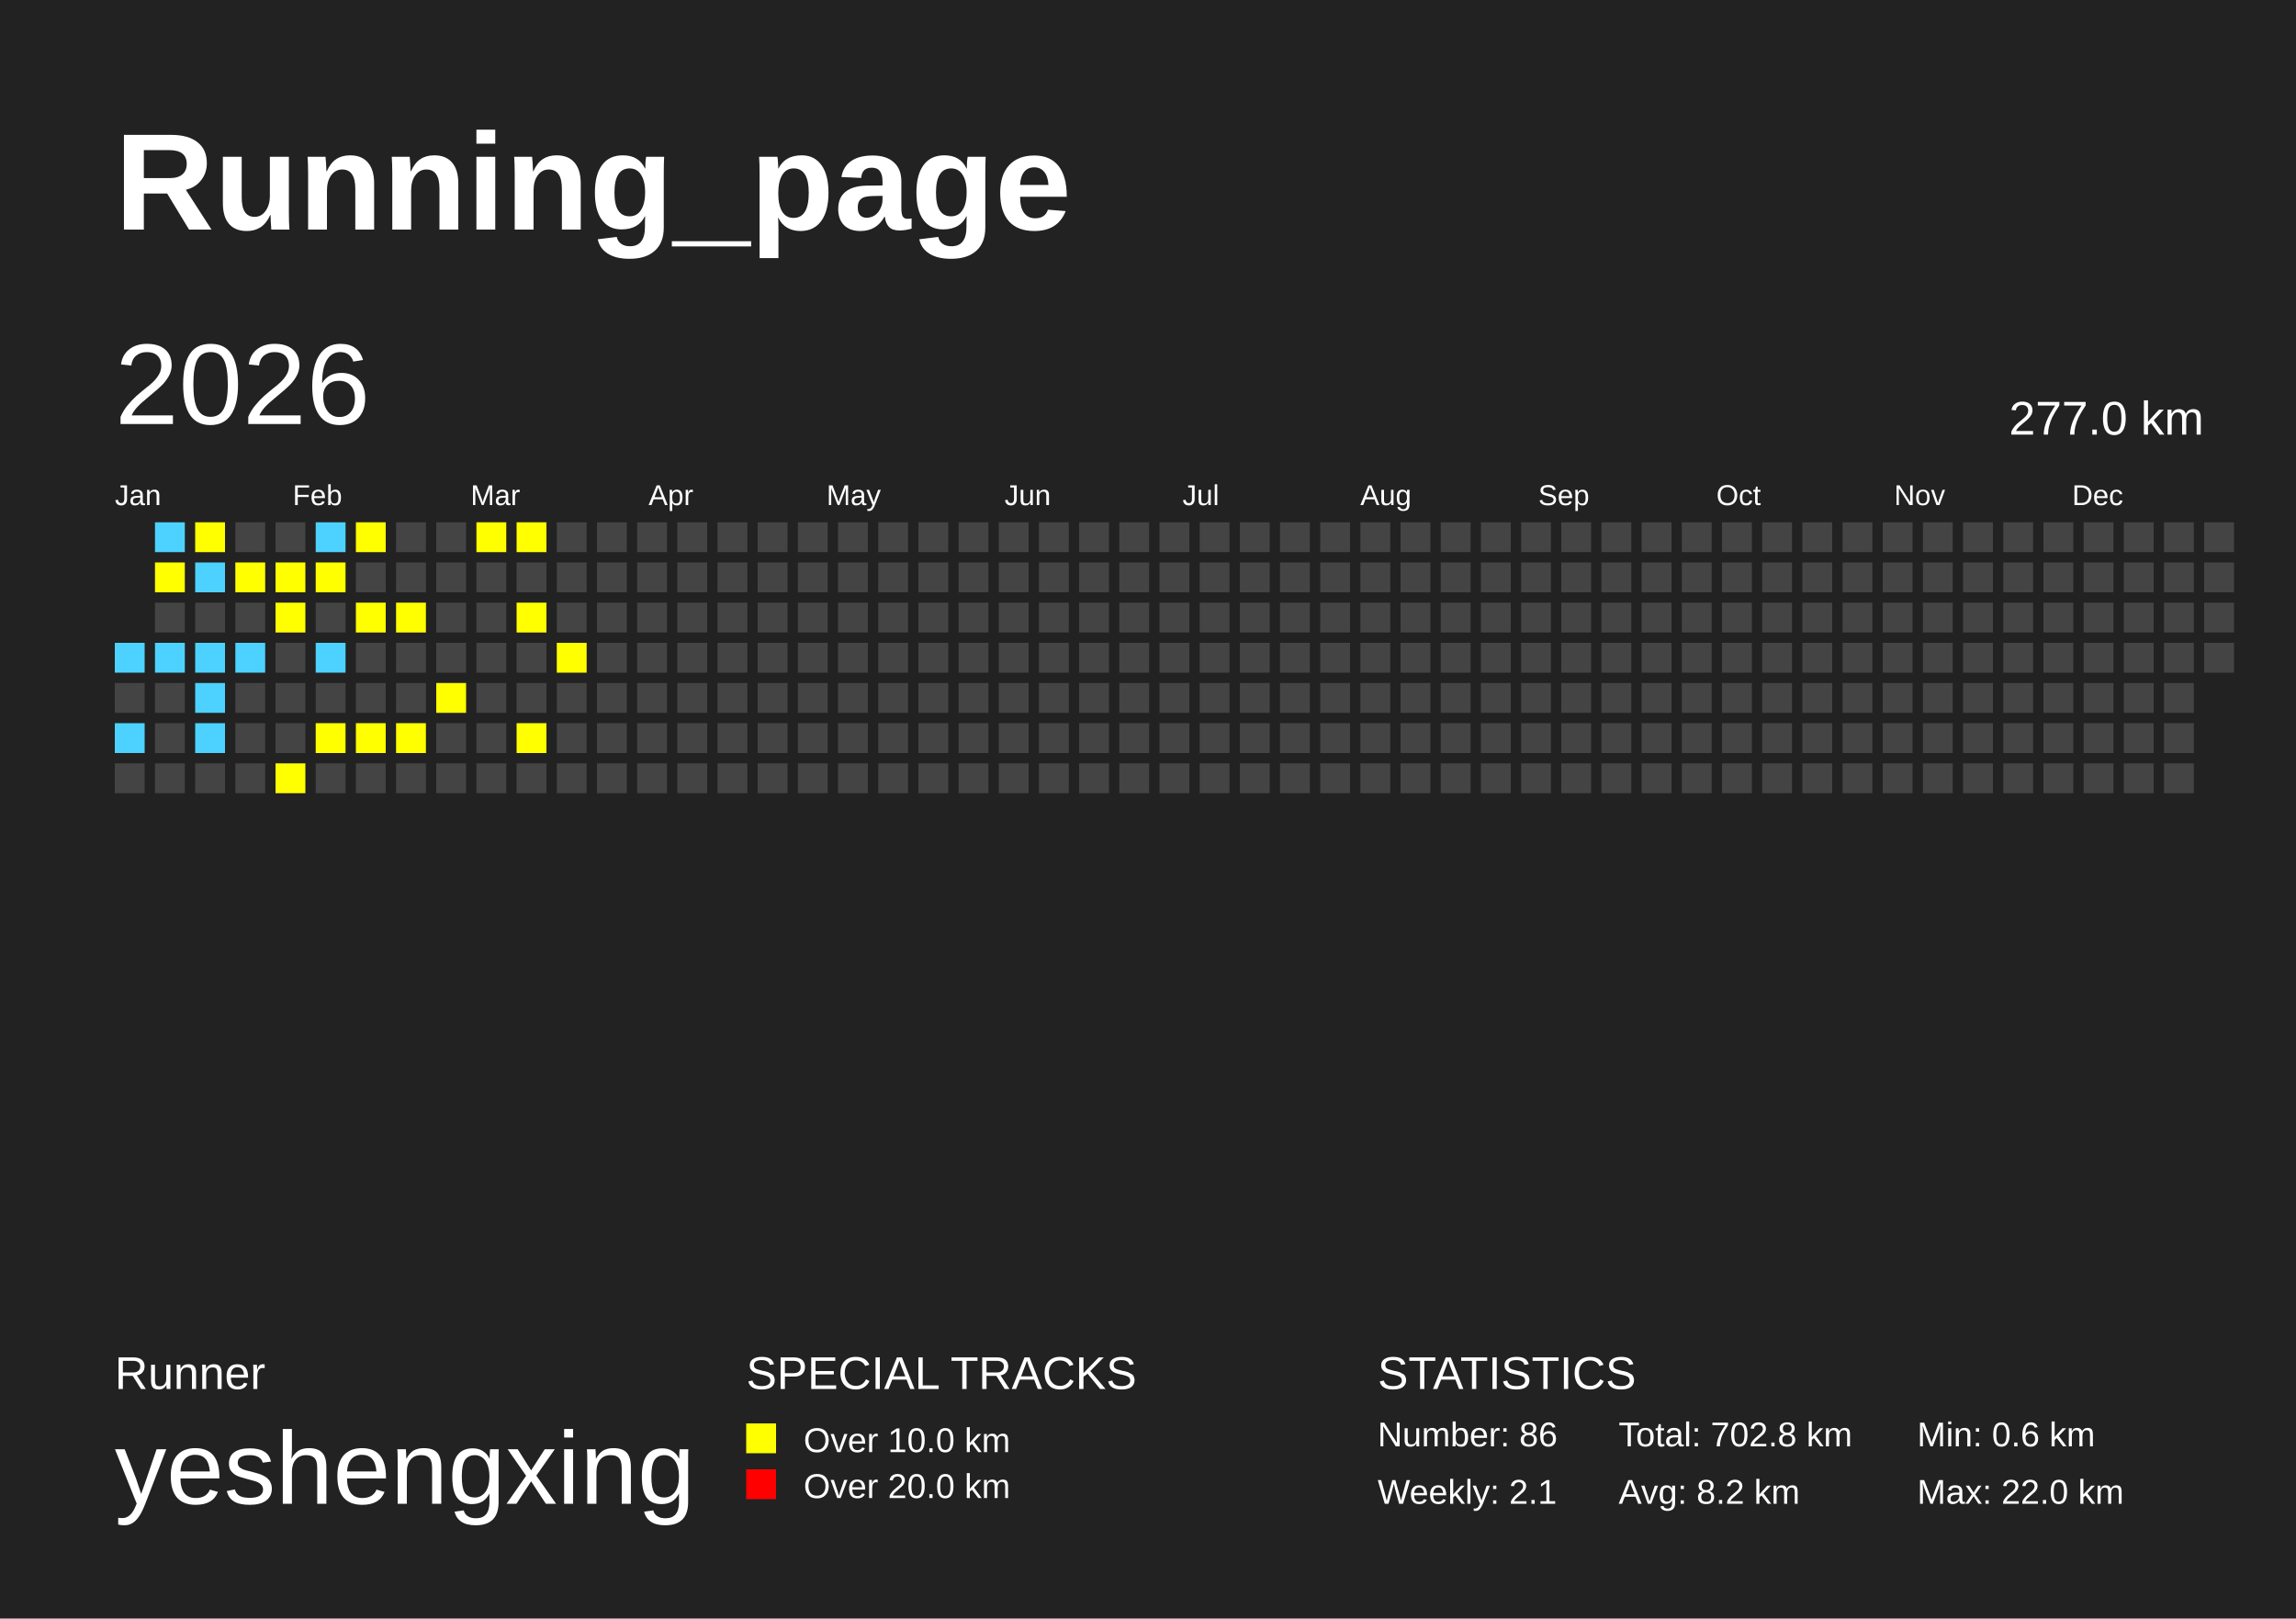
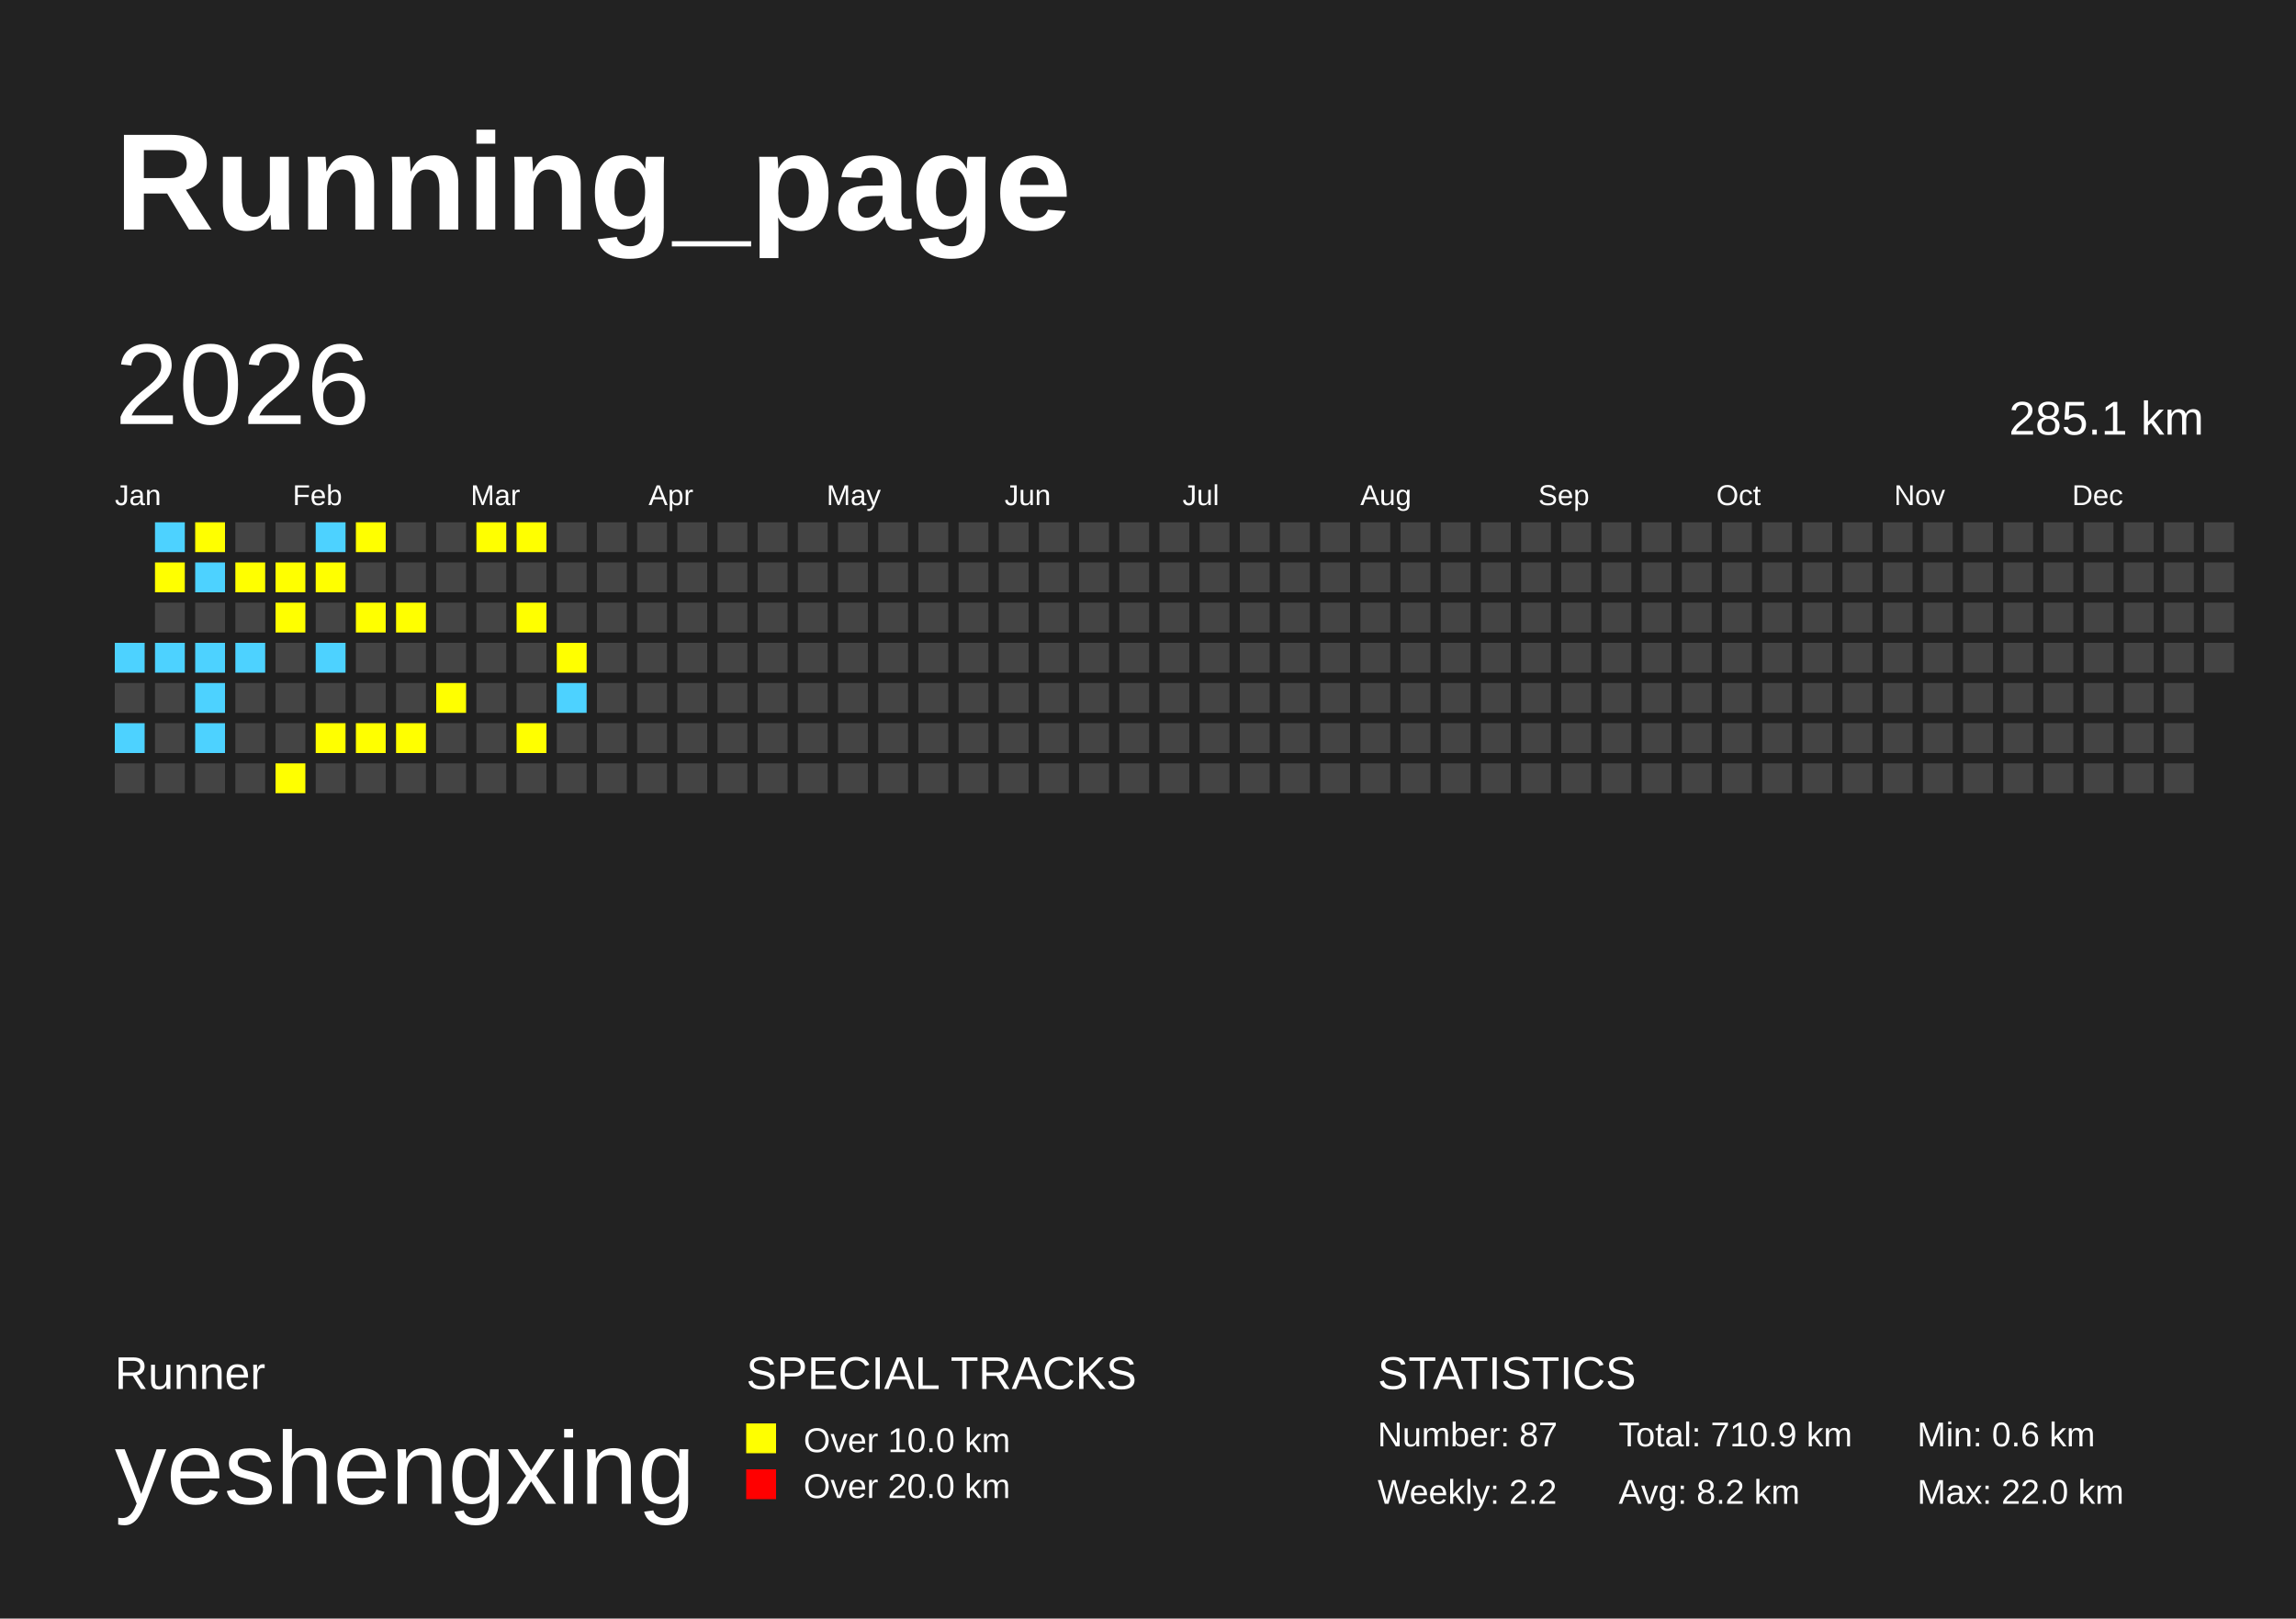
<svg xmlns="http://www.w3.org/2000/svg" baseProfile="full" height="141mm" version="1.1" viewBox="0,0,200,141" width="200mm">
  <defs />
  <rect fill="#222222" height="141" width="200" x="0" y="0" />
  <text fill="#FFFFFF" style="font-size:12px; font-family:Arial; font-weight:bold;" x="10" y="20">Running_page</text>
  <text fill="#FFFFFF" style="font-size:4px; font-family:Arial" x="10" y="121">Runner</text>
  <text fill="#FFFFFF" style="font-size:9px; font-family:Arial" x="10" y="131">yeshengxing</text>
  <text fill="#FFFFFF" style="font-size:4px; font-family:Arial" x="65" y="121">SPECIAL TRACKS</text>
  <rect fill="yellow" height="2.6" width="2.6" x="65" y="124" />
  <text fill="#FFFFFF" style="font-size:3px; font-family:Arial" x="70" y="126.5">Over 10.0 km</text>
  <rect fill="red" height="2.6" width="2.6" x="65" y="128" />
  <text fill="#FFFFFF" style="font-size:3px; font-family:Arial" x="70" y="130.5">Over 20.0 km</text>
  <text fill="#FFFFFF" style="font-size:4px; font-family:Arial" x="120" y="121">STATISTICS</text>
-   <text fill="#FFFFFF" style="font-size:3px; font-family:Arial" x="120" y="126">Number: 86</text>
-   <text fill="#FFFFFF" style="font-size:3px; font-family:Arial" x="120" y="131">Weekly: 2.1</text>
-   <text fill="#FFFFFF" style="font-size:3px; font-family:Arial" x="141" y="126">Total: 702.8 km</text>
+   <text fill="#FFFFFF" style="font-size:3px; font-family:Arial" x="120" y="126">Number: 87</text>
+   <text fill="#FFFFFF" style="font-size:3px; font-family:Arial" x="120" y="131">Weekly: 2.2</text>
+   <text fill="#FFFFFF" style="font-size:3px; font-family:Arial" x="141" y="126">Total: 710.9 km</text>
  <text fill="#FFFFFF" style="font-size:3px; font-family:Arial" x="141" y="131">Avg: 8.2 km</text>
  <text fill="#FFFFFF" style="font-size:3px; font-family:Arial" x="167" y="126">Min: 0.6 km</text>
  <text fill="#FFFFFF" style="font-size:3px; font-family:Arial" x="167" y="131">Max: 22.0 km</text>
  <text dominant-baseline="hanging" fill="#FFFFFF" style="font-size:10.0px; font-family:Arial;" x="10" y="30">2026</text>
-   <text dominant-baseline="hanging" fill="#FFFFFF" style="font-size:4.125px; font-family:Arial;" x="175" y="35">277.0 km</text>
+   <text dominant-baseline="hanging" fill="#FFFFFF" style="font-size:4.125px; font-family:Arial;" x="175" y="35">285.1 km</text>
  <text fill="#FFFFFF" style="font-size:2.5px; font-family:Arial" x="10.0" y="44">Jan</text>
  <text fill="#FFFFFF" style="font-size:2.5px; font-family:Arial" x="25.5" y="44">Feb</text>
  <text fill="#FFFFFF" style="font-size:2.5px; font-family:Arial" x="41.0" y="44">Mar</text>
  <text fill="#FFFFFF" style="font-size:2.5px; font-family:Arial" x="56.5" y="44">Apr</text>
  <text fill="#FFFFFF" style="font-size:2.5px; font-family:Arial" x="72.0" y="44">May</text>
  <text fill="#FFFFFF" style="font-size:2.5px; font-family:Arial" x="87.5" y="44">Jun</text>
  <text fill="#FFFFFF" style="font-size:2.5px; font-family:Arial" x="103.0" y="44">Jul</text>
  <text fill="#FFFFFF" style="font-size:2.5px; font-family:Arial" x="118.5" y="44">Aug</text>
  <text fill="#FFFFFF" style="font-size:2.5px; font-family:Arial" x="134.0" y="44">Sep</text>
  <text fill="#FFFFFF" style="font-size:2.5px; font-family:Arial" x="149.5" y="44">Oct</text>
  <text fill="#FFFFFF" style="font-size:2.5px; font-family:Arial" x="165.0" y="44">Nov</text>
  <text fill="#FFFFFF" style="font-size:2.5px; font-family:Arial" x="180.5" y="44">Dec</text>
  <rect fill="#4DD2FF" height="2.6" width="2.6" x="10.0" y="56.0" />
  <rect fill="#444444" height="2.6" width="2.6" x="10.0" y="59.5" />
  <rect fill="#4DD2FF" height="2.6" width="2.6" x="10.0" y="63.0" />
  <rect fill="#444444" height="2.6" width="2.6" x="10.0" y="66.5" />
  <rect fill="#4DD2FF" height="2.6" width="2.6" x="13.5" y="45.5" />
  <rect fill="yellow" height="2.6" width="2.6" x="13.5" y="49.0" />
  <rect fill="#444444" height="2.6" width="2.6" x="13.5" y="52.5" />
  <rect fill="#4DD2FF" height="2.6" width="2.6" x="13.5" y="56.0" />
  <rect fill="#444444" height="2.6" width="2.6" x="13.5" y="59.5" />
  <rect fill="#444444" height="2.6" width="2.6" x="13.5" y="63.0" />
  <rect fill="#444444" height="2.6" width="2.6" x="13.5" y="66.5" />
  <rect fill="yellow" height="2.6" width="2.6" x="17.0" y="45.5" />
  <rect fill="#4DD2FF" height="2.6" width="2.6" x="17.0" y="49.0" />
  <rect fill="#444444" height="2.6" width="2.6" x="17.0" y="52.5" />
  <rect fill="#4DD2FF" height="2.6" width="2.6" x="17.0" y="56.0" />
  <rect fill="#4DD2FF" height="2.6" width="2.6" x="17.0" y="59.5" />
  <rect fill="#4DD2FF" height="2.6" width="2.6" x="17.0" y="63.0" />
  <rect fill="#444444" height="2.6" width="2.6" x="17.0" y="66.5" />
  <rect fill="#444444" height="2.6" width="2.6" x="20.5" y="45.5" />
  <rect fill="yellow" height="2.6" width="2.6" x="20.5" y="49.0" />
  <rect fill="#444444" height="2.6" width="2.6" x="20.5" y="52.5" />
  <rect fill="#4DD2FF" height="2.6" width="2.6" x="20.5" y="56.0" />
  <rect fill="#444444" height="2.6" width="2.6" x="20.5" y="59.5" />
  <rect fill="#444444" height="2.6" width="2.6" x="20.5" y="63.0" />
  <rect fill="#444444" height="2.6" width="2.6" x="20.5" y="66.5" />
  <rect fill="#444444" height="2.6" width="2.6" x="24.0" y="45.5" />
  <rect fill="yellow" height="2.6" width="2.6" x="24.0" y="49.0" />
  <rect fill="yellow" height="2.6" width="2.6" x="24.0" y="52.5" />
  <rect fill="#444444" height="2.6" width="2.6" x="24.0" y="56.0" />
  <rect fill="#444444" height="2.6" width="2.6" x="24.0" y="59.5" />
  <rect fill="#444444" height="2.6" width="2.6" x="24.0" y="63.0" />
  <rect fill="yellow" height="2.6" width="2.6" x="24.0" y="66.5" />
  <rect fill="#4DD2FF" height="2.6" width="2.6" x="27.5" y="45.5" />
  <rect fill="yellow" height="2.6" width="2.6" x="27.5" y="49.0" />
  <rect fill="#444444" height="2.6" width="2.6" x="27.5" y="52.5" />
  <rect fill="#4DD2FF" height="2.6" width="2.6" x="27.5" y="56.0" />
  <rect fill="#444444" height="2.6" width="2.6" x="27.5" y="59.5" />
  <rect fill="yellow" height="2.6" width="2.6" x="27.5" y="63.0" />
  <rect fill="#444444" height="2.6" width="2.6" x="27.5" y="66.5" />
  <rect fill="yellow" height="2.6" width="2.6" x="31.0" y="45.5" />
  <rect fill="#444444" height="2.6" width="2.6" x="31.0" y="49.0" />
  <rect fill="yellow" height="2.6" width="2.6" x="31.0" y="52.5" />
  <rect fill="#444444" height="2.6" width="2.6" x="31.0" y="56.0" />
  <rect fill="#444444" height="2.6" width="2.6" x="31.0" y="59.5" />
  <rect fill="yellow" height="2.6" width="2.6" x="31.0" y="63.0" />
  <rect fill="#444444" height="2.6" width="2.6" x="31.0" y="66.5" />
  <rect fill="#444444" height="2.6" width="2.6" x="34.5" y="45.5" />
  <rect fill="#444444" height="2.6" width="2.6" x="34.5" y="49.0" />
  <rect fill="yellow" height="2.6" width="2.6" x="34.5" y="52.5" />
  <rect fill="#444444" height="2.6" width="2.6" x="34.5" y="56.0" />
  <rect fill="#444444" height="2.6" width="2.6" x="34.5" y="59.5" />
  <rect fill="yellow" height="2.6" width="2.6" x="34.5" y="63.0" />
  <rect fill="#444444" height="2.6" width="2.6" x="34.5" y="66.5" />
  <rect fill="#444444" height="2.6" width="2.6" x="38.0" y="45.5" />
  <rect fill="#444444" height="2.6" width="2.6" x="38.0" y="49.0" />
  <rect fill="#444444" height="2.6" width="2.6" x="38.0" y="52.5" />
  <rect fill="#444444" height="2.6" width="2.6" x="38.0" y="56.0" />
  <rect fill="yellow" height="2.6" width="2.6" x="38.0" y="59.5" />
  <rect fill="#444444" height="2.6" width="2.6" x="38.0" y="63.0" />
  <rect fill="#444444" height="2.6" width="2.6" x="38.0" y="66.5" />
  <rect fill="yellow" height="2.6" width="2.6" x="41.5" y="45.5" />
  <rect fill="#444444" height="2.6" width="2.6" x="41.5" y="49.0" />
  <rect fill="#444444" height="2.6" width="2.6" x="41.5" y="52.5" />
  <rect fill="#444444" height="2.6" width="2.6" x="41.5" y="56.0" />
  <rect fill="#444444" height="2.6" width="2.6" x="41.5" y="59.5" />
  <rect fill="#444444" height="2.6" width="2.6" x="41.5" y="63.0" />
  <rect fill="#444444" height="2.6" width="2.6" x="41.5" y="66.5" />
  <rect fill="yellow" height="2.6" width="2.6" x="45.0" y="45.5" />
  <rect fill="#444444" height="2.6" width="2.6" x="45.0" y="49.0" />
  <rect fill="yellow" height="2.6" width="2.6" x="45.0" y="52.5" />
  <rect fill="#444444" height="2.6" width="2.6" x="45.0" y="56.0" />
  <rect fill="#444444" height="2.6" width="2.6" x="45.0" y="59.5" />
  <rect fill="yellow" height="2.6" width="2.6" x="45.0" y="63.0" />
  <rect fill="#444444" height="2.6" width="2.6" x="45.0" y="66.5" />
  <rect fill="#444444" height="2.6" width="2.6" x="48.5" y="45.5" />
  <rect fill="#444444" height="2.6" width="2.6" x="48.5" y="49.0" />
  <rect fill="#444444" height="2.6" width="2.6" x="48.5" y="52.5" />
  <rect fill="yellow" height="2.6" width="2.6" x="48.5" y="56.0" />
-   <rect fill="#444444" height="2.6" width="2.6" x="48.5" y="59.5" />
+   <rect fill="#4DD2FF" height="2.6" width="2.6" x="48.5" y="59.5" />
  <rect fill="#444444" height="2.6" width="2.6" x="48.5" y="63.0" />
  <rect fill="#444444" height="2.6" width="2.6" x="48.5" y="66.5" />
  <rect fill="#444444" height="2.6" width="2.6" x="52.0" y="45.5" />
  <rect fill="#444444" height="2.6" width="2.6" x="52.0" y="49.0" />
  <rect fill="#444444" height="2.6" width="2.6" x="52.0" y="52.5" />
  <rect fill="#444444" height="2.6" width="2.6" x="52.0" y="56.0" />
  <rect fill="#444444" height="2.6" width="2.6" x="52.0" y="59.5" />
  <rect fill="#444444" height="2.6" width="2.6" x="52.0" y="63.0" />
  <rect fill="#444444" height="2.6" width="2.6" x="52.0" y="66.5" />
  <rect fill="#444444" height="2.6" width="2.6" x="55.5" y="45.5" />
  <rect fill="#444444" height="2.6" width="2.6" x="55.5" y="49.0" />
  <rect fill="#444444" height="2.6" width="2.6" x="55.5" y="52.5" />
  <rect fill="#444444" height="2.6" width="2.6" x="55.5" y="56.0" />
  <rect fill="#444444" height="2.6" width="2.6" x="55.5" y="59.5" />
  <rect fill="#444444" height="2.6" width="2.6" x="55.5" y="63.0" />
  <rect fill="#444444" height="2.6" width="2.6" x="55.5" y="66.5" />
  <rect fill="#444444" height="2.6" width="2.6" x="59.0" y="45.5" />
  <rect fill="#444444" height="2.6" width="2.6" x="59.0" y="49.0" />
  <rect fill="#444444" height="2.6" width="2.6" x="59.0" y="52.5" />
  <rect fill="#444444" height="2.6" width="2.6" x="59.0" y="56.0" />
  <rect fill="#444444" height="2.6" width="2.6" x="59.0" y="59.5" />
  <rect fill="#444444" height="2.6" width="2.6" x="59.0" y="63.0" />
  <rect fill="#444444" height="2.6" width="2.6" x="59.0" y="66.5" />
  <rect fill="#444444" height="2.6" width="2.6" x="62.5" y="45.5" />
  <rect fill="#444444" height="2.6" width="2.6" x="62.5" y="49.0" />
  <rect fill="#444444" height="2.6" width="2.6" x="62.5" y="52.5" />
  <rect fill="#444444" height="2.6" width="2.6" x="62.5" y="56.0" />
  <rect fill="#444444" height="2.6" width="2.6" x="62.5" y="59.5" />
  <rect fill="#444444" height="2.6" width="2.6" x="62.5" y="63.0" />
  <rect fill="#444444" height="2.6" width="2.6" x="62.5" y="66.5" />
  <rect fill="#444444" height="2.6" width="2.6" x="66.0" y="45.5" />
  <rect fill="#444444" height="2.6" width="2.6" x="66.0" y="49.0" />
  <rect fill="#444444" height="2.6" width="2.6" x="66.0" y="52.5" />
  <rect fill="#444444" height="2.6" width="2.6" x="66.0" y="56.0" />
  <rect fill="#444444" height="2.6" width="2.6" x="66.0" y="59.5" />
  <rect fill="#444444" height="2.6" width="2.6" x="66.0" y="63.0" />
  <rect fill="#444444" height="2.6" width="2.6" x="66.0" y="66.5" />
  <rect fill="#444444" height="2.6" width="2.6" x="69.5" y="45.5" />
  <rect fill="#444444" height="2.6" width="2.6" x="69.5" y="49.0" />
  <rect fill="#444444" height="2.6" width="2.6" x="69.5" y="52.5" />
  <rect fill="#444444" height="2.6" width="2.6" x="69.5" y="56.0" />
  <rect fill="#444444" height="2.6" width="2.6" x="69.5" y="59.5" />
  <rect fill="#444444" height="2.6" width="2.6" x="69.5" y="63.0" />
  <rect fill="#444444" height="2.6" width="2.6" x="69.5" y="66.5" />
  <rect fill="#444444" height="2.6" width="2.6" x="73.0" y="45.5" />
  <rect fill="#444444" height="2.6" width="2.6" x="73.0" y="49.0" />
  <rect fill="#444444" height="2.6" width="2.6" x="73.0" y="52.5" />
  <rect fill="#444444" height="2.6" width="2.6" x="73.0" y="56.0" />
  <rect fill="#444444" height="2.6" width="2.6" x="73.0" y="59.5" />
  <rect fill="#444444" height="2.6" width="2.6" x="73.0" y="63.0" />
  <rect fill="#444444" height="2.6" width="2.6" x="73.0" y="66.5" />
  <rect fill="#444444" height="2.6" width="2.6" x="76.5" y="45.5" />
  <rect fill="#444444" height="2.6" width="2.6" x="76.5" y="49.0" />
  <rect fill="#444444" height="2.6" width="2.6" x="76.5" y="52.5" />
  <rect fill="#444444" height="2.6" width="2.6" x="76.5" y="56.0" />
  <rect fill="#444444" height="2.6" width="2.6" x="76.5" y="59.5" />
  <rect fill="#444444" height="2.6" width="2.6" x="76.5" y="63.0" />
  <rect fill="#444444" height="2.6" width="2.6" x="76.5" y="66.5" />
  <rect fill="#444444" height="2.6" width="2.6" x="80.0" y="45.5" />
  <rect fill="#444444" height="2.6" width="2.6" x="80.0" y="49.0" />
  <rect fill="#444444" height="2.6" width="2.6" x="80.0" y="52.5" />
  <rect fill="#444444" height="2.6" width="2.6" x="80.0" y="56.0" />
  <rect fill="#444444" height="2.6" width="2.6" x="80.0" y="59.5" />
  <rect fill="#444444" height="2.6" width="2.6" x="80.0" y="63.0" />
  <rect fill="#444444" height="2.6" width="2.6" x="80.0" y="66.5" />
  <rect fill="#444444" height="2.6" width="2.6" x="83.5" y="45.5" />
  <rect fill="#444444" height="2.6" width="2.6" x="83.5" y="49.0" />
  <rect fill="#444444" height="2.6" width="2.6" x="83.5" y="52.5" />
  <rect fill="#444444" height="2.6" width="2.6" x="83.5" y="56.0" />
  <rect fill="#444444" height="2.6" width="2.6" x="83.5" y="59.5" />
  <rect fill="#444444" height="2.6" width="2.6" x="83.5" y="63.0" />
  <rect fill="#444444" height="2.6" width="2.6" x="83.5" y="66.5" />
  <rect fill="#444444" height="2.6" width="2.6" x="87.0" y="45.5" />
  <rect fill="#444444" height="2.6" width="2.6" x="87.0" y="49.0" />
  <rect fill="#444444" height="2.6" width="2.6" x="87.0" y="52.5" />
  <rect fill="#444444" height="2.6" width="2.6" x="87.0" y="56.0" />
  <rect fill="#444444" height="2.6" width="2.6" x="87.0" y="59.5" />
  <rect fill="#444444" height="2.6" width="2.6" x="87.0" y="63.0" />
  <rect fill="#444444" height="2.6" width="2.6" x="87.0" y="66.5" />
  <rect fill="#444444" height="2.6" width="2.6" x="90.5" y="45.5" />
  <rect fill="#444444" height="2.6" width="2.6" x="90.5" y="49.0" />
  <rect fill="#444444" height="2.6" width="2.6" x="90.5" y="52.5" />
  <rect fill="#444444" height="2.6" width="2.6" x="90.5" y="56.0" />
  <rect fill="#444444" height="2.6" width="2.6" x="90.5" y="59.5" />
  <rect fill="#444444" height="2.6" width="2.6" x="90.5" y="63.0" />
  <rect fill="#444444" height="2.6" width="2.6" x="90.5" y="66.5" />
  <rect fill="#444444" height="2.6" width="2.6" x="94.0" y="45.5" />
  <rect fill="#444444" height="2.6" width="2.6" x="94.0" y="49.0" />
  <rect fill="#444444" height="2.6" width="2.6" x="94.0" y="52.5" />
  <rect fill="#444444" height="2.6" width="2.6" x="94.0" y="56.0" />
  <rect fill="#444444" height="2.6" width="2.6" x="94.0" y="59.5" />
  <rect fill="#444444" height="2.6" width="2.6" x="94.0" y="63.0" />
  <rect fill="#444444" height="2.6" width="2.6" x="94.0" y="66.5" />
  <rect fill="#444444" height="2.6" width="2.6" x="97.5" y="45.5" />
  <rect fill="#444444" height="2.6" width="2.6" x="97.5" y="49.0" />
  <rect fill="#444444" height="2.6" width="2.6" x="97.5" y="52.5" />
  <rect fill="#444444" height="2.6" width="2.6" x="97.5" y="56.0" />
  <rect fill="#444444" height="2.6" width="2.6" x="97.5" y="59.5" />
  <rect fill="#444444" height="2.6" width="2.6" x="97.5" y="63.0" />
  <rect fill="#444444" height="2.6" width="2.6" x="97.5" y="66.5" />
  <rect fill="#444444" height="2.6" width="2.6" x="101.0" y="45.5" />
  <rect fill="#444444" height="2.6" width="2.6" x="101.0" y="49.0" />
  <rect fill="#444444" height="2.6" width="2.6" x="101.0" y="52.5" />
  <rect fill="#444444" height="2.6" width="2.6" x="101.0" y="56.0" />
  <rect fill="#444444" height="2.6" width="2.6" x="101.0" y="59.5" />
  <rect fill="#444444" height="2.6" width="2.6" x="101.0" y="63.0" />
  <rect fill="#444444" height="2.6" width="2.6" x="101.0" y="66.5" />
  <rect fill="#444444" height="2.6" width="2.6" x="104.5" y="45.5" />
  <rect fill="#444444" height="2.6" width="2.6" x="104.5" y="49.0" />
  <rect fill="#444444" height="2.6" width="2.6" x="104.5" y="52.5" />
  <rect fill="#444444" height="2.6" width="2.6" x="104.5" y="56.0" />
  <rect fill="#444444" height="2.6" width="2.6" x="104.5" y="59.5" />
  <rect fill="#444444" height="2.6" width="2.6" x="104.5" y="63.0" />
  <rect fill="#444444" height="2.6" width="2.6" x="104.5" y="66.5" />
  <rect fill="#444444" height="2.6" width="2.6" x="108.0" y="45.5" />
  <rect fill="#444444" height="2.6" width="2.6" x="108.0" y="49.0" />
  <rect fill="#444444" height="2.6" width="2.6" x="108.0" y="52.5" />
  <rect fill="#444444" height="2.6" width="2.6" x="108.0" y="56.0" />
  <rect fill="#444444" height="2.6" width="2.6" x="108.0" y="59.5" />
  <rect fill="#444444" height="2.6" width="2.6" x="108.0" y="63.0" />
  <rect fill="#444444" height="2.6" width="2.6" x="108.0" y="66.5" />
  <rect fill="#444444" height="2.6" width="2.6" x="111.5" y="45.5" />
  <rect fill="#444444" height="2.6" width="2.6" x="111.5" y="49.0" />
  <rect fill="#444444" height="2.6" width="2.6" x="111.5" y="52.5" />
  <rect fill="#444444" height="2.6" width="2.6" x="111.5" y="56.0" />
  <rect fill="#444444" height="2.6" width="2.6" x="111.5" y="59.5" />
  <rect fill="#444444" height="2.6" width="2.6" x="111.5" y="63.0" />
  <rect fill="#444444" height="2.6" width="2.6" x="111.5" y="66.5" />
  <rect fill="#444444" height="2.6" width="2.6" x="115.0" y="45.5" />
  <rect fill="#444444" height="2.6" width="2.6" x="115.0" y="49.0" />
  <rect fill="#444444" height="2.6" width="2.6" x="115.0" y="52.5" />
  <rect fill="#444444" height="2.6" width="2.6" x="115.0" y="56.0" />
  <rect fill="#444444" height="2.6" width="2.6" x="115.0" y="59.5" />
  <rect fill="#444444" height="2.6" width="2.6" x="115.0" y="63.0" />
  <rect fill="#444444" height="2.6" width="2.6" x="115.0" y="66.5" />
  <rect fill="#444444" height="2.6" width="2.6" x="118.5" y="45.5" />
  <rect fill="#444444" height="2.6" width="2.6" x="118.5" y="49.0" />
  <rect fill="#444444" height="2.6" width="2.6" x="118.5" y="52.5" />
  <rect fill="#444444" height="2.6" width="2.6" x="118.5" y="56.0" />
  <rect fill="#444444" height="2.6" width="2.6" x="118.5" y="59.5" />
  <rect fill="#444444" height="2.6" width="2.6" x="118.5" y="63.0" />
  <rect fill="#444444" height="2.6" width="2.6" x="118.5" y="66.5" />
  <rect fill="#444444" height="2.6" width="2.6" x="122.0" y="45.5" />
  <rect fill="#444444" height="2.6" width="2.6" x="122.0" y="49.0" />
  <rect fill="#444444" height="2.6" width="2.6" x="122.0" y="52.5" />
  <rect fill="#444444" height="2.6" width="2.6" x="122.0" y="56.0" />
  <rect fill="#444444" height="2.6" width="2.6" x="122.0" y="59.5" />
  <rect fill="#444444" height="2.6" width="2.6" x="122.0" y="63.0" />
  <rect fill="#444444" height="2.6" width="2.6" x="122.0" y="66.5" />
  <rect fill="#444444" height="2.6" width="2.6" x="125.5" y="45.5" />
  <rect fill="#444444" height="2.6" width="2.6" x="125.5" y="49.0" />
  <rect fill="#444444" height="2.6" width="2.6" x="125.5" y="52.5" />
  <rect fill="#444444" height="2.6" width="2.6" x="125.5" y="56.0" />
  <rect fill="#444444" height="2.6" width="2.6" x="125.5" y="59.5" />
  <rect fill="#444444" height="2.6" width="2.6" x="125.5" y="63.0" />
  <rect fill="#444444" height="2.6" width="2.6" x="125.5" y="66.5" />
  <rect fill="#444444" height="2.6" width="2.6" x="129.0" y="45.5" />
  <rect fill="#444444" height="2.6" width="2.6" x="129.0" y="49.0" />
  <rect fill="#444444" height="2.6" width="2.6" x="129.0" y="52.5" />
  <rect fill="#444444" height="2.6" width="2.6" x="129.0" y="56.0" />
  <rect fill="#444444" height="2.6" width="2.6" x="129.0" y="59.5" />
  <rect fill="#444444" height="2.6" width="2.6" x="129.0" y="63.0" />
  <rect fill="#444444" height="2.6" width="2.6" x="129.0" y="66.5" />
  <rect fill="#444444" height="2.6" width="2.6" x="132.5" y="45.5" />
  <rect fill="#444444" height="2.6" width="2.6" x="132.5" y="49.0" />
  <rect fill="#444444" height="2.6" width="2.6" x="132.5" y="52.5" />
  <rect fill="#444444" height="2.6" width="2.6" x="132.5" y="56.0" />
  <rect fill="#444444" height="2.6" width="2.6" x="132.5" y="59.5" />
  <rect fill="#444444" height="2.6" width="2.6" x="132.5" y="63.0" />
  <rect fill="#444444" height="2.6" width="2.6" x="132.5" y="66.5" />
  <rect fill="#444444" height="2.6" width="2.6" x="136.0" y="45.5" />
  <rect fill="#444444" height="2.6" width="2.6" x="136.0" y="49.0" />
  <rect fill="#444444" height="2.6" width="2.6" x="136.0" y="52.5" />
  <rect fill="#444444" height="2.6" width="2.6" x="136.0" y="56.0" />
  <rect fill="#444444" height="2.6" width="2.6" x="136.0" y="59.5" />
  <rect fill="#444444" height="2.6" width="2.6" x="136.0" y="63.0" />
  <rect fill="#444444" height="2.6" width="2.6" x="136.0" y="66.5" />
  <rect fill="#444444" height="2.6" width="2.6" x="139.5" y="45.5" />
  <rect fill="#444444" height="2.6" width="2.6" x="139.5" y="49.0" />
  <rect fill="#444444" height="2.6" width="2.6" x="139.5" y="52.5" />
  <rect fill="#444444" height="2.6" width="2.6" x="139.5" y="56.0" />
  <rect fill="#444444" height="2.6" width="2.6" x="139.5" y="59.5" />
  <rect fill="#444444" height="2.6" width="2.6" x="139.5" y="63.0" />
  <rect fill="#444444" height="2.6" width="2.6" x="139.5" y="66.5" />
  <rect fill="#444444" height="2.6" width="2.6" x="143.0" y="45.5" />
  <rect fill="#444444" height="2.6" width="2.6" x="143.0" y="49.0" />
  <rect fill="#444444" height="2.6" width="2.6" x="143.0" y="52.5" />
  <rect fill="#444444" height="2.6" width="2.6" x="143.0" y="56.0" />
  <rect fill="#444444" height="2.6" width="2.6" x="143.0" y="59.5" />
  <rect fill="#444444" height="2.6" width="2.6" x="143.0" y="63.0" />
  <rect fill="#444444" height="2.6" width="2.6" x="143.0" y="66.5" />
  <rect fill="#444444" height="2.6" width="2.6" x="146.5" y="45.5" />
  <rect fill="#444444" height="2.6" width="2.6" x="146.5" y="49.0" />
  <rect fill="#444444" height="2.6" width="2.6" x="146.5" y="52.5" />
  <rect fill="#444444" height="2.6" width="2.6" x="146.5" y="56.0" />
  <rect fill="#444444" height="2.6" width="2.6" x="146.5" y="59.5" />
  <rect fill="#444444" height="2.6" width="2.6" x="146.5" y="63.0" />
  <rect fill="#444444" height="2.6" width="2.6" x="146.5" y="66.5" />
  <rect fill="#444444" height="2.6" width="2.6" x="150.0" y="45.5" />
  <rect fill="#444444" height="2.6" width="2.6" x="150.0" y="49.0" />
  <rect fill="#444444" height="2.6" width="2.6" x="150.0" y="52.5" />
  <rect fill="#444444" height="2.6" width="2.6" x="150.0" y="56.0" />
  <rect fill="#444444" height="2.6" width="2.6" x="150.0" y="59.5" />
  <rect fill="#444444" height="2.6" width="2.6" x="150.0" y="63.0" />
  <rect fill="#444444" height="2.6" width="2.6" x="150.0" y="66.5" />
  <rect fill="#444444" height="2.6" width="2.6" x="153.5" y="45.5" />
  <rect fill="#444444" height="2.6" width="2.6" x="153.5" y="49.0" />
  <rect fill="#444444" height="2.6" width="2.6" x="153.5" y="52.5" />
  <rect fill="#444444" height="2.6" width="2.6" x="153.5" y="56.0" />
  <rect fill="#444444" height="2.6" width="2.6" x="153.5" y="59.5" />
  <rect fill="#444444" height="2.6" width="2.6" x="153.5" y="63.0" />
  <rect fill="#444444" height="2.6" width="2.6" x="153.5" y="66.5" />
  <rect fill="#444444" height="2.6" width="2.6" x="157.0" y="45.5" />
  <rect fill="#444444" height="2.6" width="2.6" x="157.0" y="49.0" />
  <rect fill="#444444" height="2.6" width="2.6" x="157.0" y="52.5" />
  <rect fill="#444444" height="2.6" width="2.6" x="157.0" y="56.0" />
  <rect fill="#444444" height="2.6" width="2.6" x="157.0" y="59.5" />
  <rect fill="#444444" height="2.6" width="2.6" x="157.0" y="63.0" />
  <rect fill="#444444" height="2.6" width="2.6" x="157.0" y="66.5" />
  <rect fill="#444444" height="2.6" width="2.6" x="160.5" y="45.5" />
  <rect fill="#444444" height="2.6" width="2.6" x="160.5" y="49.0" />
  <rect fill="#444444" height="2.6" width="2.6" x="160.5" y="52.5" />
  <rect fill="#444444" height="2.6" width="2.6" x="160.5" y="56.0" />
  <rect fill="#444444" height="2.6" width="2.6" x="160.5" y="59.5" />
  <rect fill="#444444" height="2.6" width="2.6" x="160.5" y="63.0" />
  <rect fill="#444444" height="2.6" width="2.6" x="160.5" y="66.5" />
  <rect fill="#444444" height="2.6" width="2.6" x="164.0" y="45.5" />
  <rect fill="#444444" height="2.6" width="2.6" x="164.0" y="49.0" />
  <rect fill="#444444" height="2.6" width="2.6" x="164.0" y="52.5" />
  <rect fill="#444444" height="2.6" width="2.6" x="164.0" y="56.0" />
  <rect fill="#444444" height="2.6" width="2.6" x="164.0" y="59.5" />
  <rect fill="#444444" height="2.6" width="2.6" x="164.0" y="63.0" />
  <rect fill="#444444" height="2.6" width="2.6" x="164.0" y="66.5" />
  <rect fill="#444444" height="2.6" width="2.6" x="167.5" y="45.5" />
  <rect fill="#444444" height="2.6" width="2.6" x="167.5" y="49.0" />
  <rect fill="#444444" height="2.6" width="2.6" x="167.5" y="52.5" />
  <rect fill="#444444" height="2.6" width="2.6" x="167.5" y="56.0" />
  <rect fill="#444444" height="2.6" width="2.6" x="167.5" y="59.5" />
  <rect fill="#444444" height="2.6" width="2.6" x="167.5" y="63.0" />
  <rect fill="#444444" height="2.6" width="2.6" x="167.5" y="66.5" />
  <rect fill="#444444" height="2.6" width="2.6" x="171.0" y="45.5" />
  <rect fill="#444444" height="2.6" width="2.6" x="171.0" y="49.0" />
  <rect fill="#444444" height="2.6" width="2.6" x="171.0" y="52.5" />
  <rect fill="#444444" height="2.6" width="2.6" x="171.0" y="56.0" />
  <rect fill="#444444" height="2.6" width="2.6" x="171.0" y="59.5" />
  <rect fill="#444444" height="2.6" width="2.6" x="171.0" y="63.0" />
  <rect fill="#444444" height="2.6" width="2.6" x="171.0" y="66.5" />
  <rect fill="#444444" height="2.6" width="2.6" x="174.5" y="45.5" />
  <rect fill="#444444" height="2.6" width="2.6" x="174.5" y="49.0" />
  <rect fill="#444444" height="2.6" width="2.6" x="174.5" y="52.5" />
  <rect fill="#444444" height="2.6" width="2.6" x="174.5" y="56.0" />
  <rect fill="#444444" height="2.6" width="2.6" x="174.5" y="59.5" />
  <rect fill="#444444" height="2.6" width="2.6" x="174.5" y="63.0" />
  <rect fill="#444444" height="2.6" width="2.6" x="174.5" y="66.5" />
  <rect fill="#444444" height="2.6" width="2.6" x="178.0" y="45.5" />
  <rect fill="#444444" height="2.6" width="2.6" x="178.0" y="49.0" />
  <rect fill="#444444" height="2.6" width="2.6" x="178.0" y="52.5" />
  <rect fill="#444444" height="2.6" width="2.6" x="178.0" y="56.0" />
  <rect fill="#444444" height="2.6" width="2.6" x="178.0" y="59.5" />
  <rect fill="#444444" height="2.6" width="2.6" x="178.0" y="63.0" />
  <rect fill="#444444" height="2.6" width="2.6" x="178.0" y="66.5" />
  <rect fill="#444444" height="2.6" width="2.6" x="181.5" y="45.5" />
  <rect fill="#444444" height="2.6" width="2.6" x="181.5" y="49.0" />
  <rect fill="#444444" height="2.6" width="2.6" x="181.5" y="52.5" />
  <rect fill="#444444" height="2.6" width="2.6" x="181.5" y="56.0" />
  <rect fill="#444444" height="2.6" width="2.6" x="181.5" y="59.5" />
  <rect fill="#444444" height="2.6" width="2.6" x="181.5" y="63.0" />
  <rect fill="#444444" height="2.6" width="2.6" x="181.5" y="66.5" />
  <rect fill="#444444" height="2.6" width="2.6" x="185.0" y="45.5" />
  <rect fill="#444444" height="2.6" width="2.6" x="185.0" y="49.0" />
  <rect fill="#444444" height="2.6" width="2.6" x="185.0" y="52.5" />
  <rect fill="#444444" height="2.6" width="2.6" x="185.0" y="56.0" />
  <rect fill="#444444" height="2.6" width="2.6" x="185.0" y="59.5" />
  <rect fill="#444444" height="2.6" width="2.6" x="185.0" y="63.0" />
  <rect fill="#444444" height="2.6" width="2.6" x="185.0" y="66.5" />
  <rect fill="#444444" height="2.6" width="2.6" x="188.5" y="45.5" />
  <rect fill="#444444" height="2.6" width="2.6" x="188.5" y="49.0" />
  <rect fill="#444444" height="2.6" width="2.6" x="188.5" y="52.5" />
  <rect fill="#444444" height="2.6" width="2.6" x="188.5" y="56.0" />
  <rect fill="#444444" height="2.6" width="2.6" x="188.5" y="59.5" />
  <rect fill="#444444" height="2.6" width="2.6" x="188.5" y="63.0" />
  <rect fill="#444444" height="2.6" width="2.6" x="188.5" y="66.5" />
  <rect fill="#444444" height="2.6" width="2.6" x="192.0" y="45.5" />
  <rect fill="#444444" height="2.6" width="2.6" x="192.0" y="49.0" />
  <rect fill="#444444" height="2.6" width="2.6" x="192.0" y="52.5" />
  <rect fill="#444444" height="2.6" width="2.6" x="192.0" y="56.0" />
</svg>
